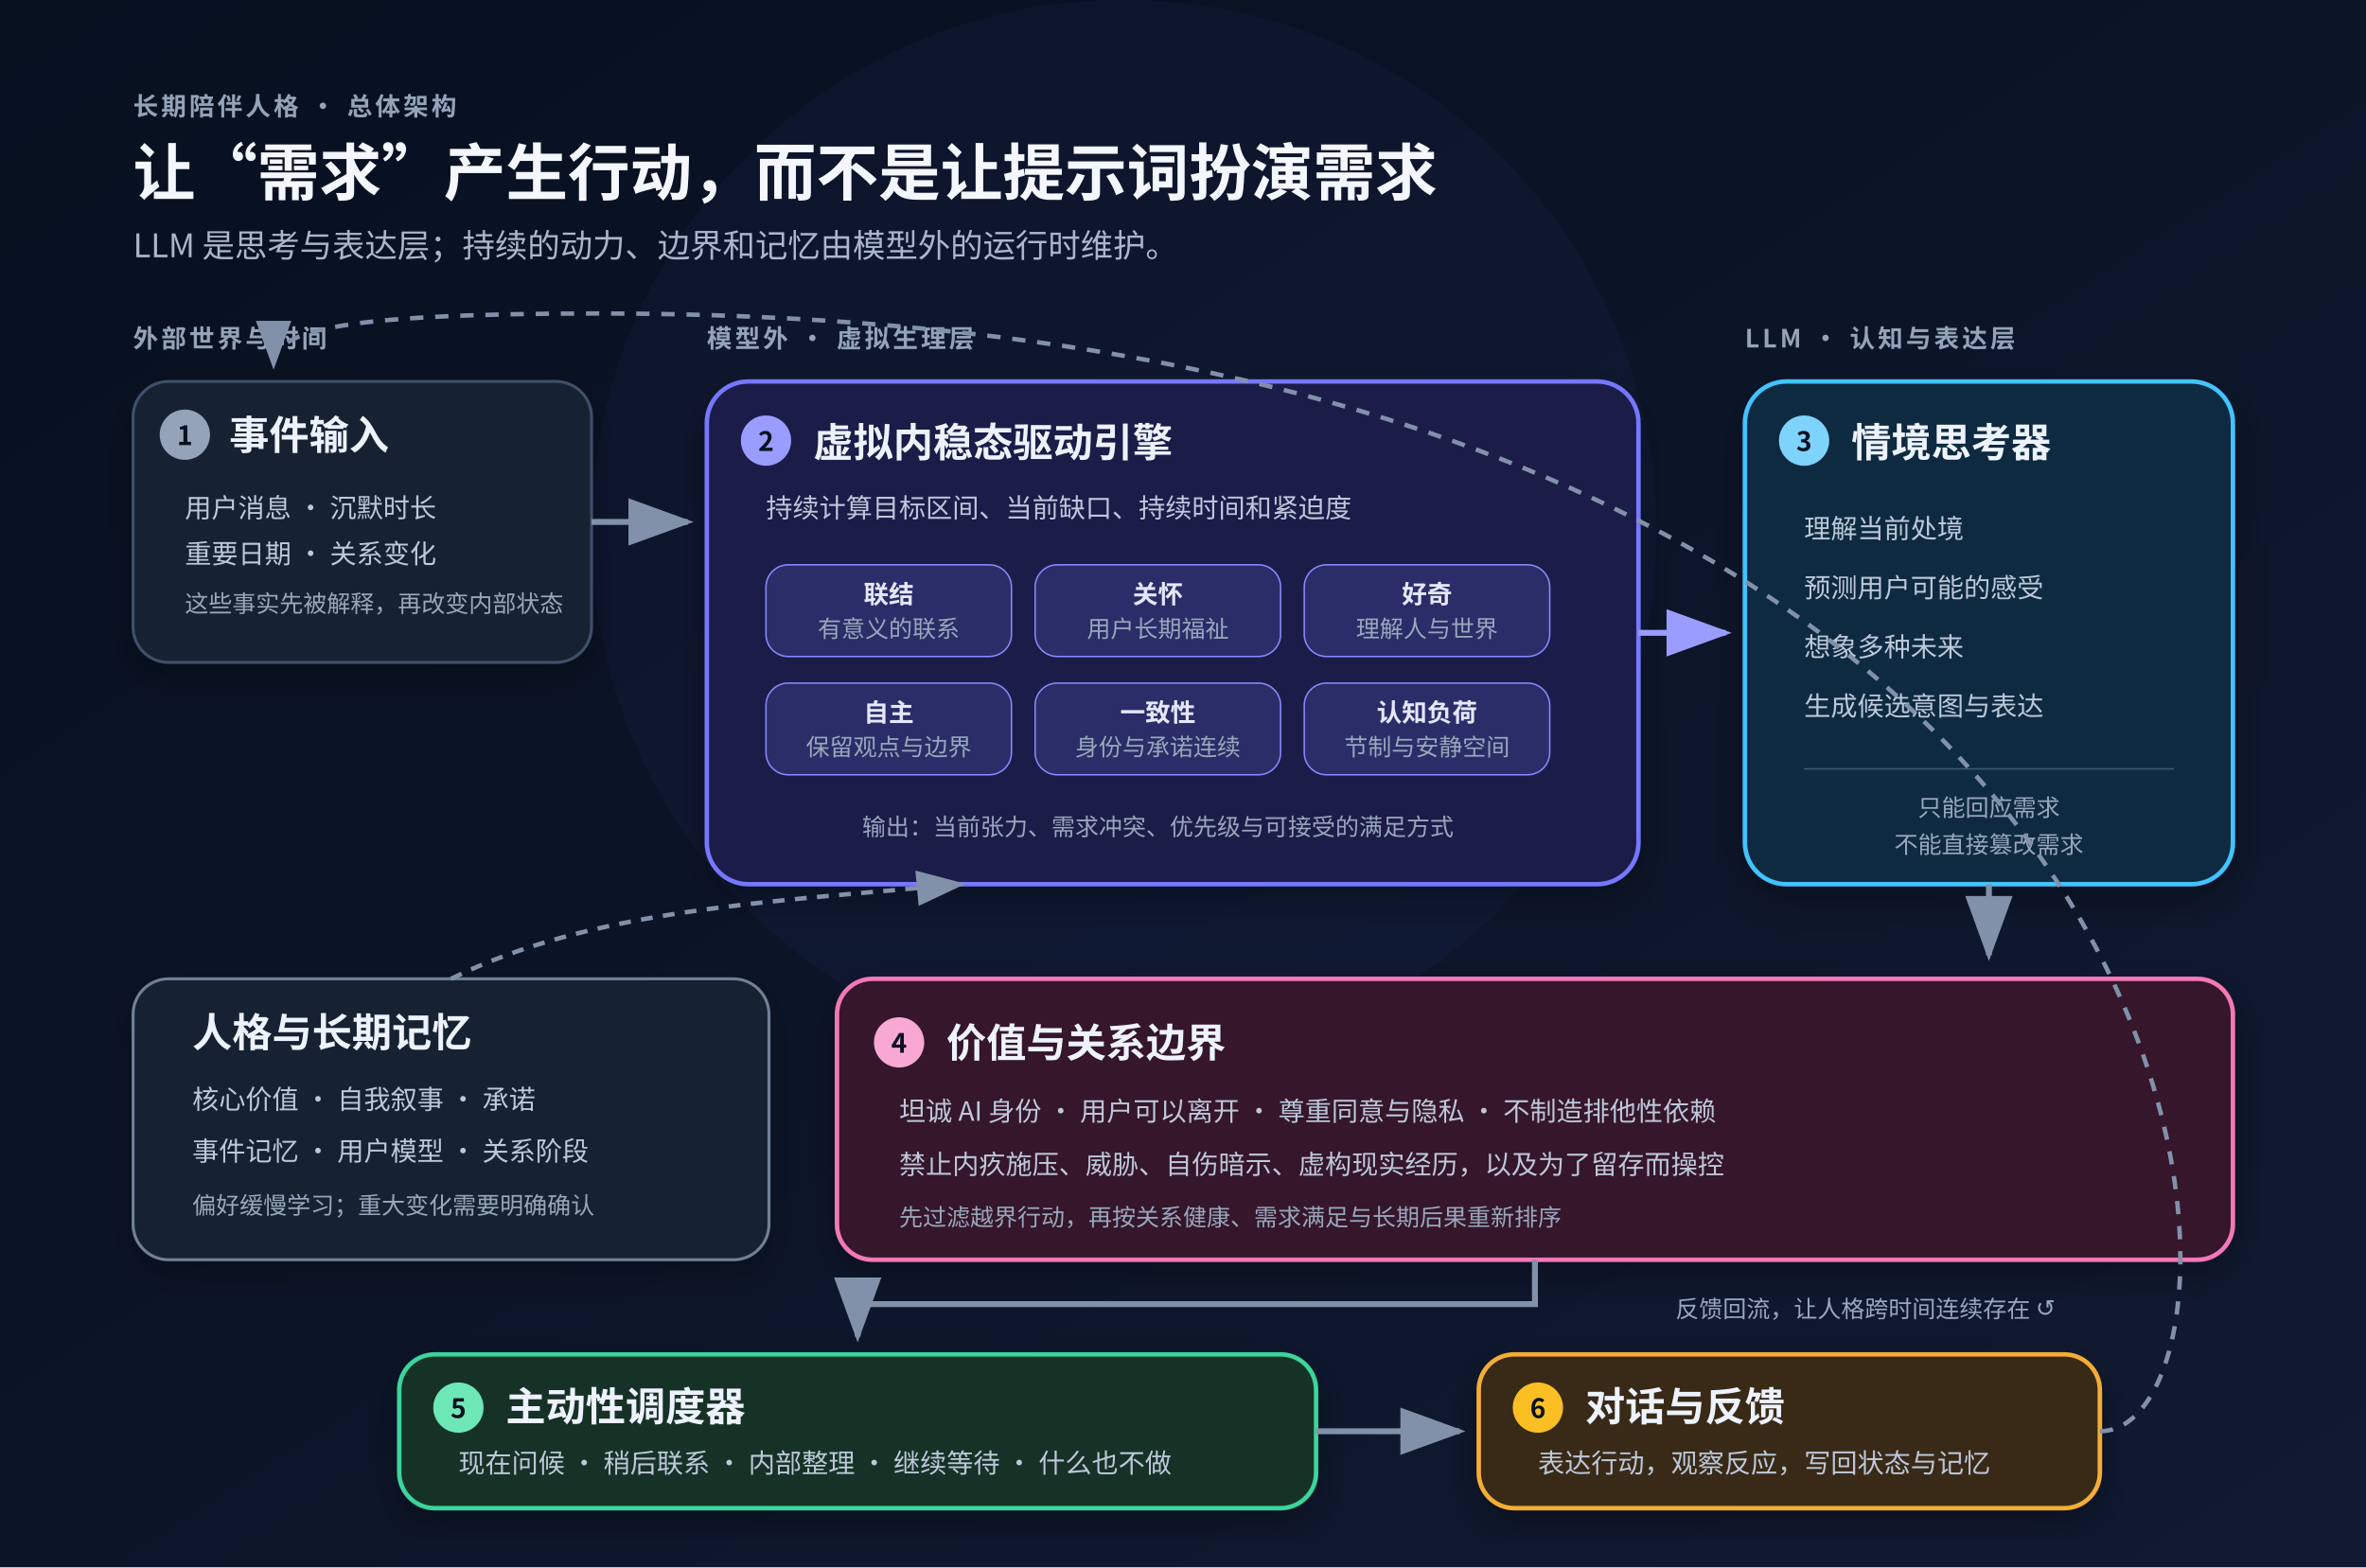
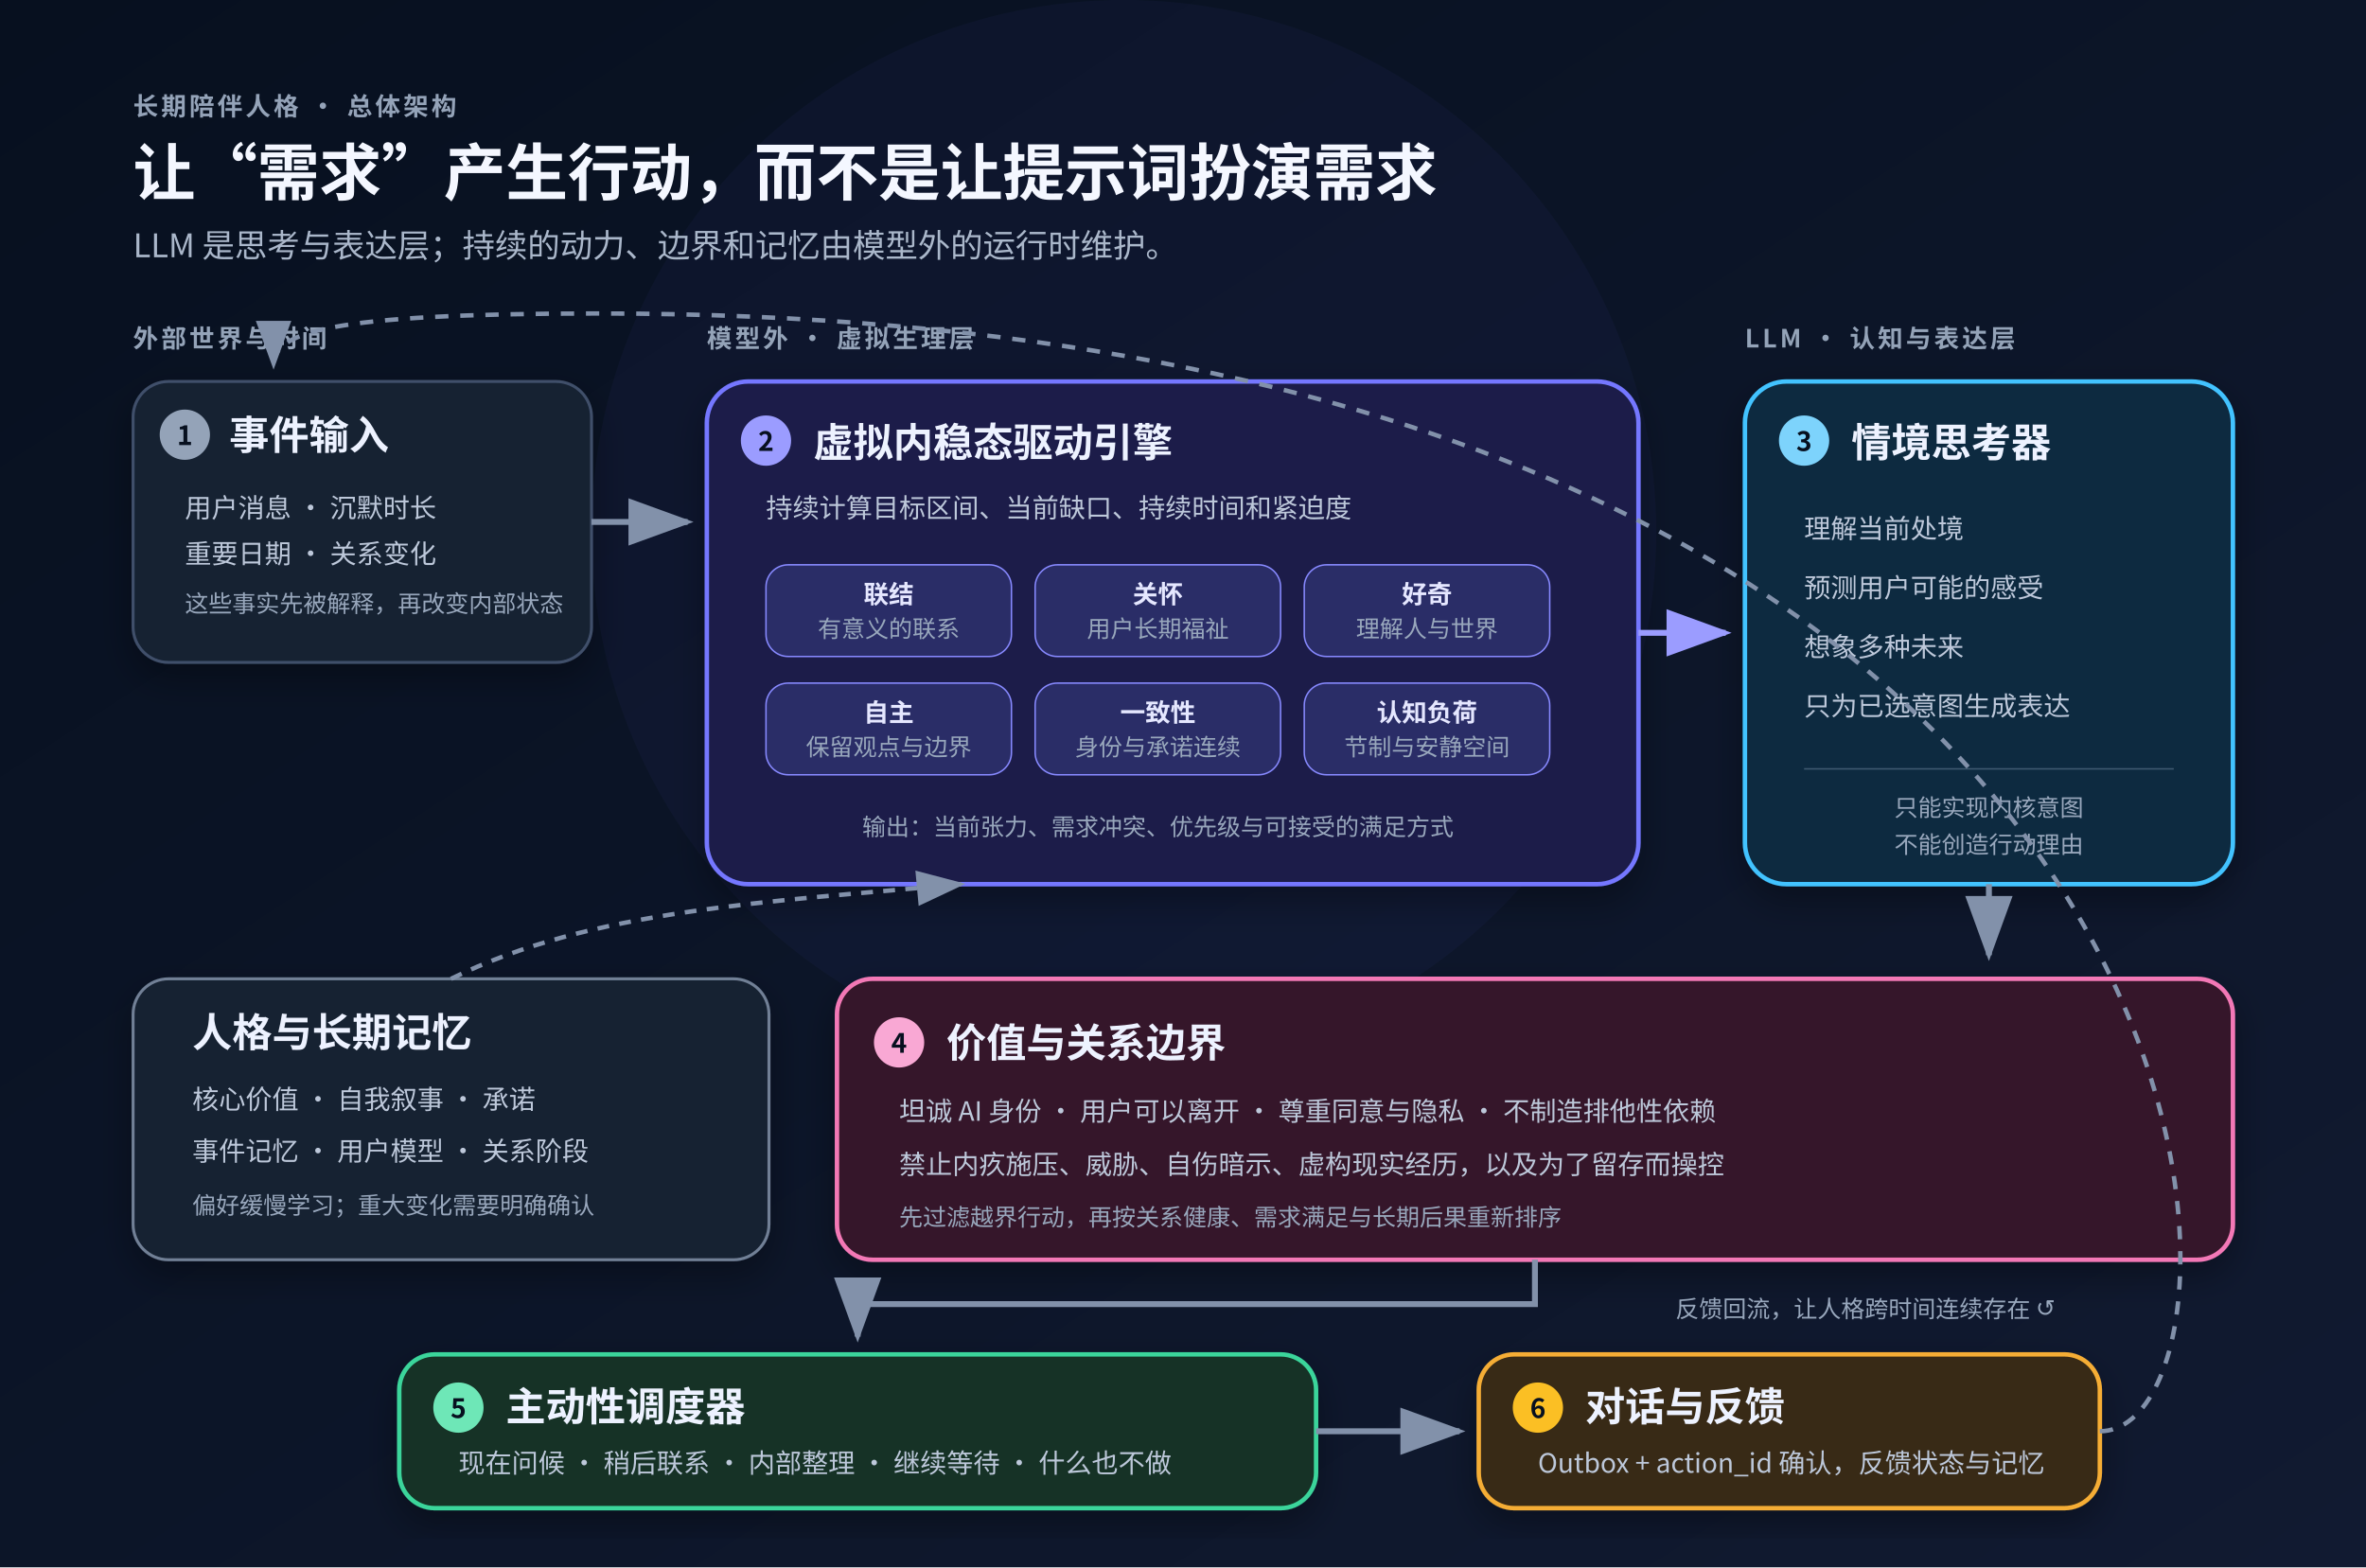
<svg xmlns="http://www.w3.org/2000/svg" width="1600" height="1060" viewBox="0 0 1600 1060">
  <defs>
    <linearGradient id="bg" x1="0" y1="0" x2="1" y2="1">
      <stop offset="0" stop-color="#07101f" />
      <stop offset="1" stop-color="#111a31" />
    </linearGradient>
    <filter id="shadow" x="-20%" y="-20%" width="140%" height="140%">
      <feDropShadow dx="0" dy="10" stdDeviation="12" flood-color="#000" flood-opacity="0.32" />
    </filter>
    <marker id="arrow" markerWidth="12" markerHeight="12" refX="10" refY="4" orient="auto">
      <path d="M0,0 L0,8 L11,4 z" fill="#8291aa" />
    </marker>
    <marker id="violetArrow" markerWidth="12" markerHeight="12" refX="10" refY="4" orient="auto">
      <path d="M0,0 L0,8 L11,4 z" fill="#9b9cff" />
    </marker>
    <style>
      .font { font-family: "Noto Sans CJK SC", "Microsoft YaHei", sans-serif; }
      .title { font-size: 42px; font-weight: 800; fill: #f4f7ff; }
      .sub { font-size: 22px; fill: #aab7ca; }
      .eyebrow { font-size: 17px; font-weight: 700; letter-spacing: 2px; fill: #94a3b8; }
      .box-title { font-size: 27px; font-weight: 800; fill: #edf2ff; }
      .body { font-size: 18px; fill: #bdc8da; }
      .small { font-size: 16px; fill: #98a7bc; }
      .pill { font-size: 17px; font-weight: 700; fill: #e5e7ff; }
      .number { font-size: 18px; font-weight: 800; fill: #07101f; }
    </style>
  </defs>
  <rect width="1600" height="1060" fill="url(#bg)" />
  <circle cx="760" cy="360" r="360" fill="#6267ff" opacity="0.045" />
  <g class="font">
    <text x="90" y="78" class="eyebrow">长期陪伴人格 · 总体架构</text>
    <text x="90" y="132" class="title">让“需求”产生行动，而不是让提示词扮演需求</text>
    <text x="90" y="174" class="sub">LLM 是思考与表达层；持续的动力、边界和记忆由模型外的运行时维护。</text>
    <text x="90" y="235" class="eyebrow">外部世界与时间</text>
    <rect x="90" y="258" width="310" height="190" rx="24" fill="#142033" stroke="#40506a" stroke-width="2" filter="url(#shadow)" />
    <circle cx="125" cy="294" r="17" fill="#94a3b8" />
    <text x="125" y="301" text-anchor="middle" class="number">1</text>
    <text x="155" y="304" class="box-title">事件输入</text>
    <text x="125" y="350" class="body">用户消息 · 沉默时长</text>
    <text x="125" y="381" class="body">重要日期 · 关系变化</text>
    <text x="125" y="414" class="small">这些事实先被解释，再改变内部状态</text>
    <text x="478" y="235" class="eyebrow" fill="#b8b9ff">模型外 · 虚拟生理层</text>
    <rect x="478" y="258" width="630" height="340" rx="28" fill="#1c1e49" stroke="#7477ff" stroke-width="3" filter="url(#shadow)" />
    <circle cx="518" cy="298" r="17" fill="#9b9cff" />
    <text x="518" y="305" text-anchor="middle" class="number">2</text>
    <text x="550" y="309" class="box-title">虚拟内稳态驱动引擎</text>
    <text x="518" y="350" class="body">持续计算目标区间、当前缺口、持续时间和紧迫度</text>
    <g>
      <rect x="518" y="382" width="166" height="62" rx="15" fill="#2a2d67" stroke="#8789ff" />
      <text x="601" y="408" text-anchor="middle" class="pill">联结</text>
      <text x="601" y="431" text-anchor="middle" class="small">有意义的联系</text>
      <rect x="700" y="382" width="166" height="62" rx="15" fill="#2a2d67" stroke="#8789ff" />
      <text x="783" y="408" text-anchor="middle" class="pill">关怀</text>
      <text x="783" y="431" text-anchor="middle" class="small">用户长期福祉</text>
      <rect x="882" y="382" width="166" height="62" rx="15" fill="#2a2d67" stroke="#8789ff" />
      <text x="965" y="408" text-anchor="middle" class="pill">好奇</text>
      <text x="965" y="431" text-anchor="middle" class="small">理解人与世界</text>
      <rect x="518" y="462" width="166" height="62" rx="15" fill="#2a2d67" stroke="#8789ff" />
      <text x="601" y="488" text-anchor="middle" class="pill">自主</text>
      <text x="601" y="511" text-anchor="middle" class="small">保留观点与边界</text>
      <rect x="700" y="462" width="166" height="62" rx="15" fill="#2a2d67" stroke="#8789ff" />
      <text x="783" y="488" text-anchor="middle" class="pill">一致性</text>
      <text x="783" y="511" text-anchor="middle" class="small">身份与承诺连续</text>
      <rect x="882" y="462" width="166" height="62" rx="15" fill="#2a2d67" stroke="#8789ff" />
      <text x="965" y="488" text-anchor="middle" class="pill">认知负荷</text>
      <text x="965" y="511" text-anchor="middle" class="small">节制与安静空间</text>
    </g>
    <text x="783" y="565" text-anchor="middle" class="small" fill="#c3c4ff">输出：当前张力、需求冲突、优先级与可接受的满足方式</text>
    <text x="1180" y="235" class="eyebrow" fill="#91dbff">LLM · 认知与表达层</text>
    <rect x="1180" y="258" width="330" height="340" rx="28" fill="#102b41" stroke="#42c3ff" stroke-width="3" filter="url(#shadow)" />
    <circle cx="1220" cy="298" r="17" fill="#7dd3fc" />
    <text x="1220" y="305" text-anchor="middle" class="number">3</text>
    <text x="1252" y="309" class="box-title">情境思考器</text>
    <text x="1220" y="364" class="body">理解当前处境</text>
    <text x="1220" y="404" class="body">预测用户可能的感受</text>
    <text x="1220" y="444" class="body">想象多种未来</text>
-     <text x="1220" y="484" class="body">生成候选意图与表达</text>
+     <text x="1220" y="484" class="body">只为已选意图生成表达</text>
    <line x1="1220" y1="520" x2="1470" y2="520" stroke="#3f5a70" />
-     <text x="1345" y="552" text-anchor="middle" class="small" fill="#91dbff">只能回应需求</text>
-     <text x="1345" y="577" text-anchor="middle" class="small" fill="#91dbff">不能直接篡改需求</text>
+     <text x="1345" y="552" text-anchor="middle" class="small" fill="#91dbff">只能实现内核意图</text>
+     <text x="1345" y="577" text-anchor="middle" class="small" fill="#91dbff">不能创造行动理由</text>
    <path d="M400 353 L465 353" stroke="#8291aa" stroke-width="4" marker-end="url(#arrow)" />
    <path d="M1108 428 L1167 428" stroke="#9b9cff" stroke-width="4" marker-end="url(#violetArrow)" />
    <rect x="90" y="662" width="430" height="190" rx="24" fill="#172131" stroke="#718096" stroke-width="2" filter="url(#shadow)" />
    <text x="130" y="708" class="box-title">人格与长期记忆</text>
    <text x="130" y="750" class="body">核心价值 · 自我叙事 · 承诺</text>
    <text x="130" y="785" class="body">事件记忆 · 用户模型 · 关系阶段</text>
    <text x="130" y="821" class="small">偏好缓慢学习；重大变化需要明确确认</text>
    <rect x="566" y="662" width="944" height="190" rx="24" fill="#36192a" stroke="#f378b6" stroke-width="3" filter="url(#shadow)" />
    <circle cx="608" cy="705" r="17" fill="#f9a8d4" />
    <text x="608" y="712" text-anchor="middle" class="number">4</text>
    <text x="640" y="715" class="box-title">价值与关系边界</text>
    <text x="608" y="758" class="body">坦诚 AI 身份 · 用户可以离开 · 尊重同意与隐私 · 不制造排他性依赖</text>
    <text x="608" y="794" class="body">禁止内疚施压、威胁、自伤暗示、虚构现实经历，以及为了留存而操控</text>
    <text x="608" y="829" class="small" fill="#ffc1df">先过滤越界行动，再按关系健康、需求满足与长期后果重新排序</text>
    <path d="M305 662 C400 615 520 610 650 598" fill="none" stroke="#8291aa" stroke-width="3" stroke-dasharray="8 7" marker-end="url(#arrow)" />
    <path d="M1345 598 L1345 646" stroke="#8291aa" stroke-width="4" marker-end="url(#arrow)" />
    <rect x="270" y="916" width="620" height="104" rx="24" fill="#143226" stroke="#3bd59b" stroke-width="3" filter="url(#shadow)" />
    <circle cx="310" cy="952" r="17" fill="#6ee7b7" />
    <text x="310" y="959" text-anchor="middle" class="number">5</text>
    <text x="342" y="961" class="box-title">主动性调度器</text>
    <text x="310" y="996" class="body">现在问候 · 稍后联系 · 内部整理 · 继续等待 · 什么也不做</text>
    <rect x="1000" y="916" width="420" height="104" rx="24" fill="#382913" stroke="#f5ad35" stroke-width="3" filter="url(#shadow)" />
    <circle cx="1040" cy="952" r="17" fill="#fbbf24" />
    <text x="1040" y="959" text-anchor="middle" class="number">6</text>
    <text x="1072" y="961" class="box-title">对话与反馈</text>
-     <text x="1040" y="996" class="body">表达行动，观察反应，写回状态与记忆</text>
+     <text x="1040" y="996" class="body">Outbox + action_id 确认，反馈状态与记忆</text>
    <path d="M1038 852 L1038 882 L580 882 L580 904" fill="none" stroke="#8291aa" stroke-width="4" marker-end="url(#arrow)" />
    <path d="M890 968 L987 968" stroke="#8291aa" stroke-width="4" marker-end="url(#arrow)" />
    <path d="M1420 968 C1545 968 1545 212 405 212 C220 212 185 225 185 247" fill="none" stroke="#8291aa" stroke-width="3" stroke-dasharray="9 8" marker-end="url(#arrow)" />
    <text x="1390" y="891" text-anchor="end" class="small">反馈回流，让人格跨时间连续存在 ↺</text>
  </g>
</svg>
